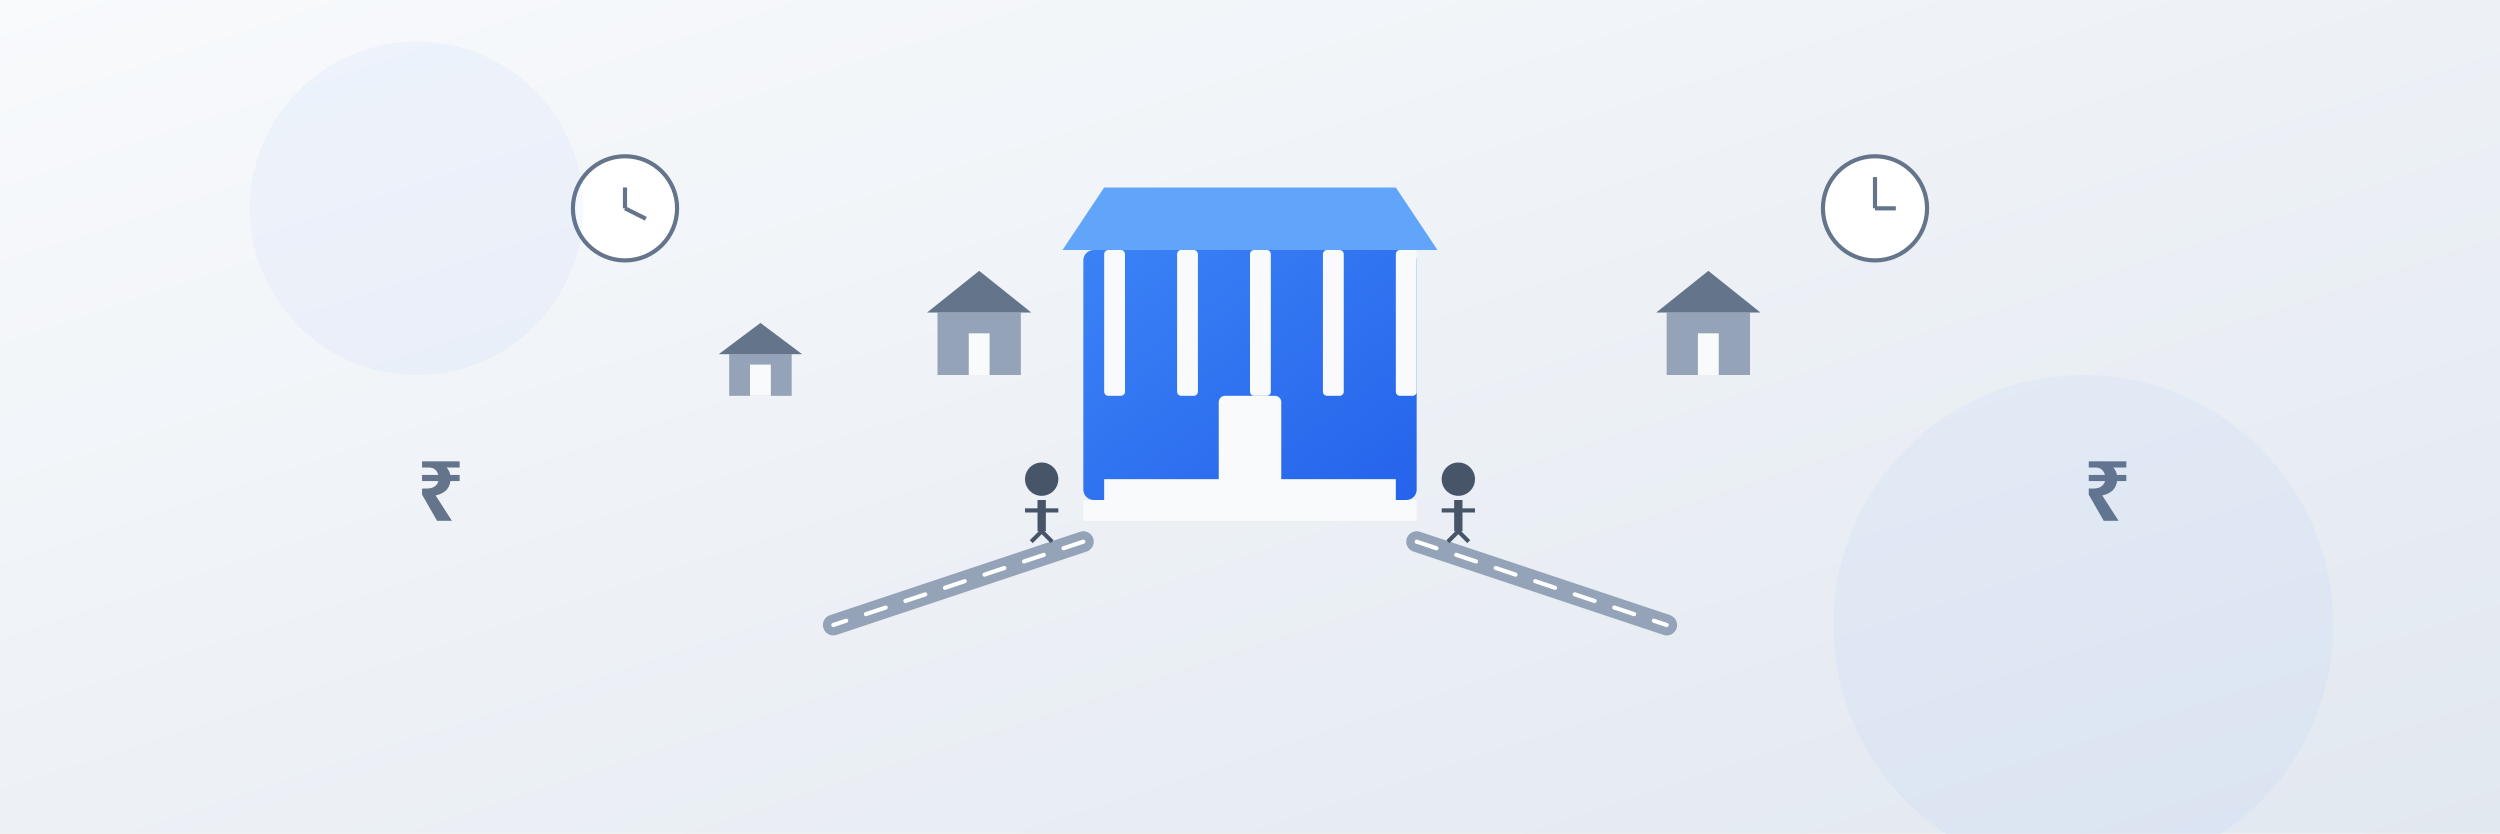
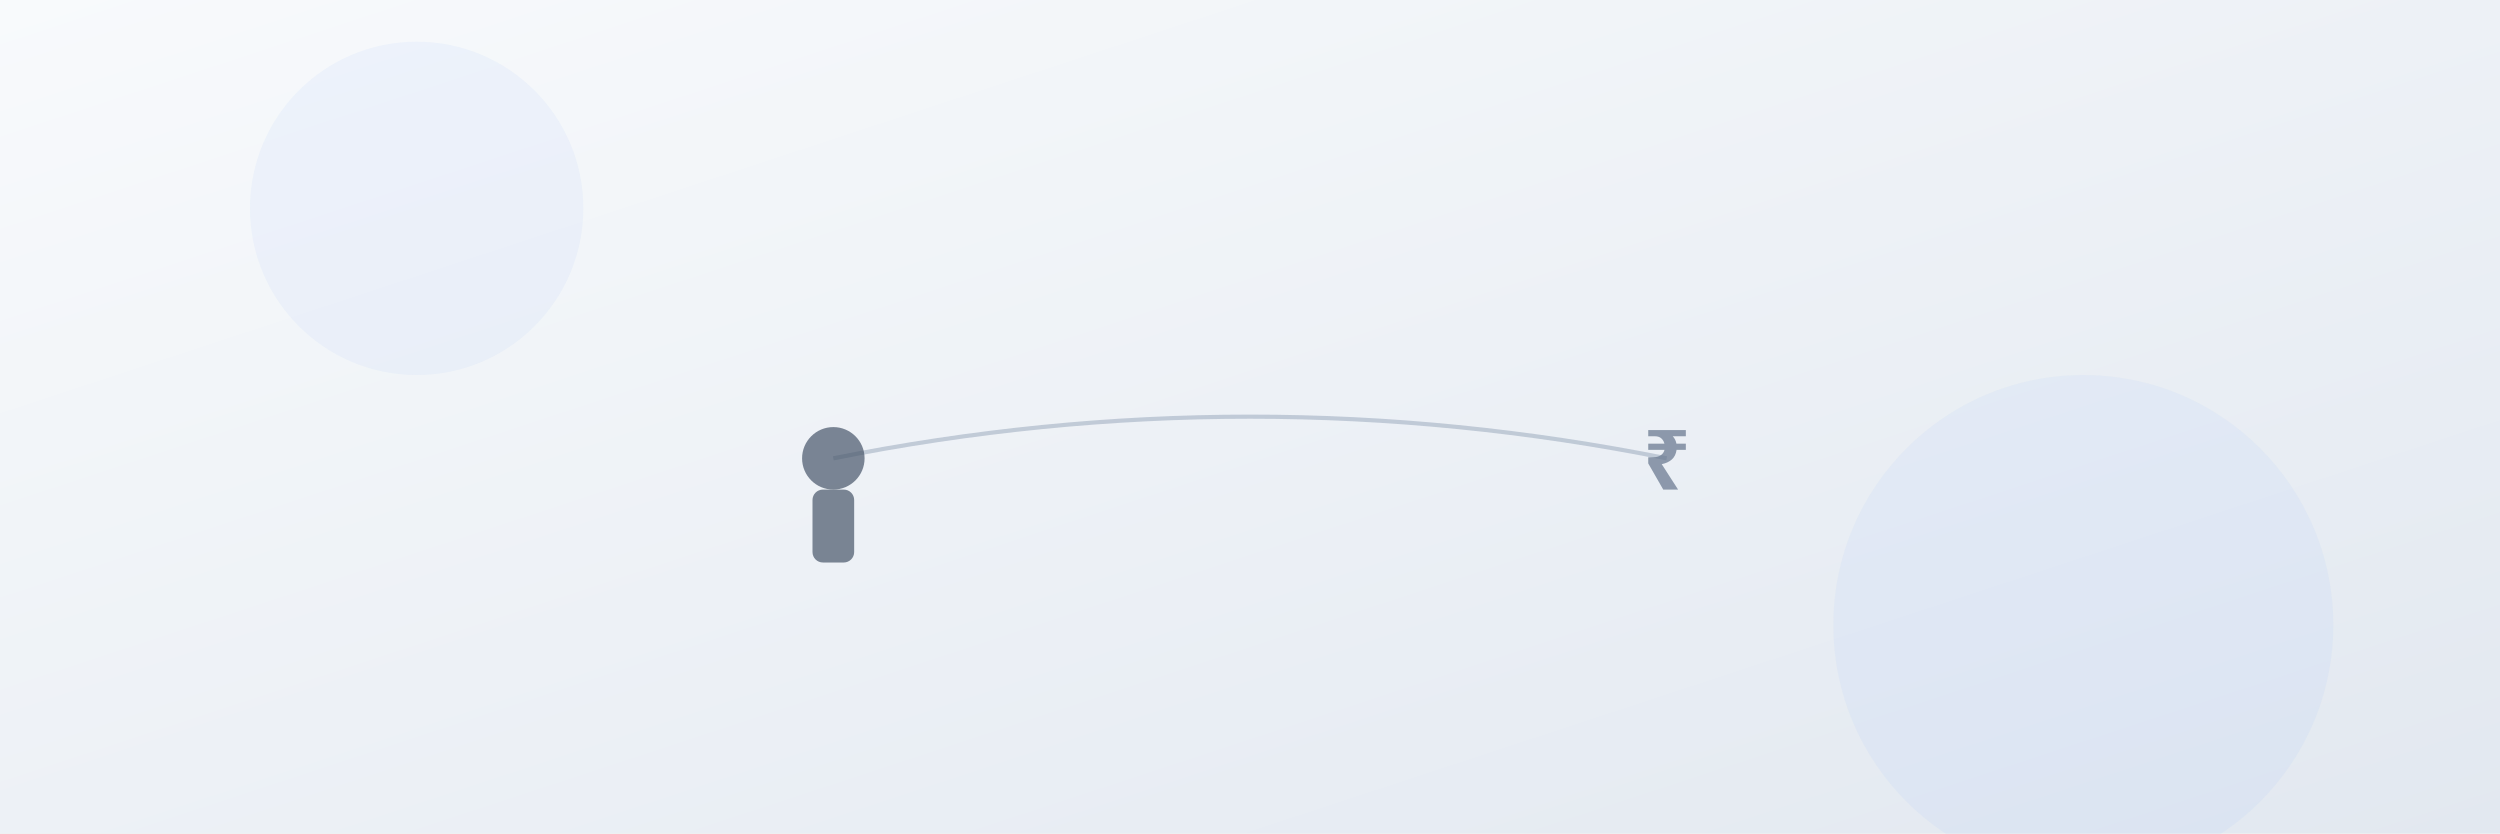
<svg xmlns="http://www.w3.org/2000/svg" width="1200" height="400" viewBox="0 0 1200 400">
  <defs>
    <linearGradient id="bg-gradient" x1="0%" y1="0%" x2="100%" y2="100%">
      <stop offset="0%" stop-color="#f8fafc" />
      <stop offset="100%" stop-color="#e2e8f0" />
    </linearGradient>
-     <linearGradient id="bank-gradient" x1="0%" y1="0%" x2="100%" y2="100%">
-       <stop offset="0%" stop-color="#3b82f6" />
-       <stop offset="100%" stop-color="#2563eb" />
-     </linearGradient>
  </defs>
  <rect width="1200" height="400" fill="url(#bg-gradient)" />
-   <g transform="translate(600, 180)">
-     <rect x="-80" y="-60" width="160" height="120" fill="url(#bank-gradient)" rx="5" />
-     <rect x="-70" y="-60" width="10" height="70" fill="#f8fafc" rx="2" />
-     <rect x="-35" y="-60" width="10" height="70" fill="#f8fafc" rx="2" />
-     <rect x="0" y="-60" width="10" height="70" fill="#f8fafc" rx="2" />
-     <rect x="35" y="-60" width="10" height="70" fill="#f8fafc" rx="2" />
-     <rect x="70" y="-60" width="10" height="70" fill="#f8fafc" rx="2" />
-     <rect x="-80" y="60" width="160" height="10" fill="#f8fafc" />
-     <rect x="-70" y="50" width="140" height="10" fill="#f8fafc" />
-     <path d="M-90,-60 L90,-60 L70,-90 L-70,-90 Z" fill="#60a5fa" />
-     <rect x="-15" y="10" width="30" height="50" fill="#f8fafc" rx="3" />
+   <path d="M400,220 Q600,180 800,220" stroke="#94a3b8" stroke-width="2" fill="none" opacity="0.5" />
+   <g transform="translate(400, 220)">
+     <circle cx="0" cy="0" r="15" fill="#475569" opacity="0.7" />
+     <rect x="-10" y="15" width="20" height="35" rx="5" fill="#475569" opacity="0.7" />
  </g>
-   <g transform="translate(600, 180)">
-     <path d="M-80,80 L-200,120 M80,80 L200,120" stroke="#94a3b8" stroke-width="10" stroke-linecap="round" fill="none" />
-     <path d="M-80,80 L-200,120 M80,80 L200,120" stroke="white" stroke-width="2" stroke-linecap="round" stroke-dasharray="10,10" fill="none" />
-   </g>
-   <g transform="translate(450, 150)">
-     <path d="M0,0 L40,0 L40,30 L0,30 Z" fill="#94a3b8" />
-     <path d="M-5,0 L20,-20 L45,0 Z" fill="#64748b" />
-     <rect x="15" y="10" width="10" height="20" fill="#f8fafc" />
-   </g>
-   <g transform="translate(350, 170)">
-     <path d="M0,0 L30,0 L30,20 L0,20 Z" fill="#94a3b8" />
-     <path d="M-5,0 L15,-15 L35,0 Z" fill="#64748b" />
-     <rect x="10" y="5" width="10" height="15" fill="#f8fafc" />
-   </g>
-   <g transform="translate(800, 150)">
-     <path d="M0,0 L40,0 L40,30 L0,30 Z" fill="#94a3b8" />
-     <path d="M-5,0 L20,-20 L45,0 Z" fill="#64748b" />
-     <rect x="15" y="10" width="10" height="20" fill="#f8fafc" />
-   </g>
-   <g transform="translate(300, 100)">
-     <circle cx="0" cy="0" r="25" fill="white" stroke="#64748b" stroke-width="2" />
-     <line x1="0" y1="0" x2="0" y2="-10" stroke="#64748b" stroke-width="2" />
-     <line x1="0" y1="0" x2="10" y2="5" stroke="#64748b" stroke-width="2" />
-   </g>
-   <g transform="translate(900, 100)">
-     <circle cx="0" cy="0" r="25" fill="white" stroke="#64748b" stroke-width="2" />
-     <line x1="0" y1="0" x2="0" y2="-15" stroke="#64748b" stroke-width="2" />
-     <line x1="0" y1="0" x2="10" y2="0" stroke="#64748b" stroke-width="2" />
-   </g>
-   <g transform="translate(500, 240)">
-     <circle cx="0" cy="-10" r="8" fill="#475569" />
-     <line x1="0" y1="0" x2="0" y2="15" stroke="#475569" stroke-width="4" />
-     <line x1="-8" y1="5" x2="8" y2="5" stroke="#475569" stroke-width="2" />
-     <line x1="-5" y1="20" x2="0" y2="15" stroke="#475569" stroke-width="2" />
-     <line x1="5" y1="20" x2="0" y2="15" stroke="#475569" stroke-width="2" />
-   </g>
-   <g transform="translate(700, 240)">
-     <circle cx="0" cy="-10" r="8" fill="#475569" />
-     <line x1="0" y1="0" x2="0" y2="15" stroke="#475569" stroke-width="4" />
-     <line x1="-8" y1="5" x2="8" y2="5" stroke="#475569" stroke-width="2" />
-     <line x1="-5" y1="20" x2="0" y2="15" stroke="#475569" stroke-width="2" />
-     <line x1="5" y1="20" x2="0" y2="15" stroke="#475569" stroke-width="2" />
-   </g>
-   <g transform="translate(200, 250)">
-     <text x="0" y="0" font-family="Arial" font-size="40" font-weight="bold" fill="#64748b">₹</text>
-   </g>
-   <g transform="translate(1000, 250)">
-     <text x="0" y="0" font-family="Arial" font-size="40" font-weight="bold" fill="#64748b">₹</text>
+   <g transform="translate(800, 220)">
+     <text x="0" y="15" font-family="Arial" font-size="40" font-weight="bold" fill="#64748b" opacity="0.7" text-anchor="middle">₹</text>
  </g>
  <circle cx="200" cy="100" r="80" fill="#3b82f6" opacity="0.05" />
  <circle cx="1000" cy="300" r="120" fill="#3b82f6" opacity="0.05" />
</svg>
